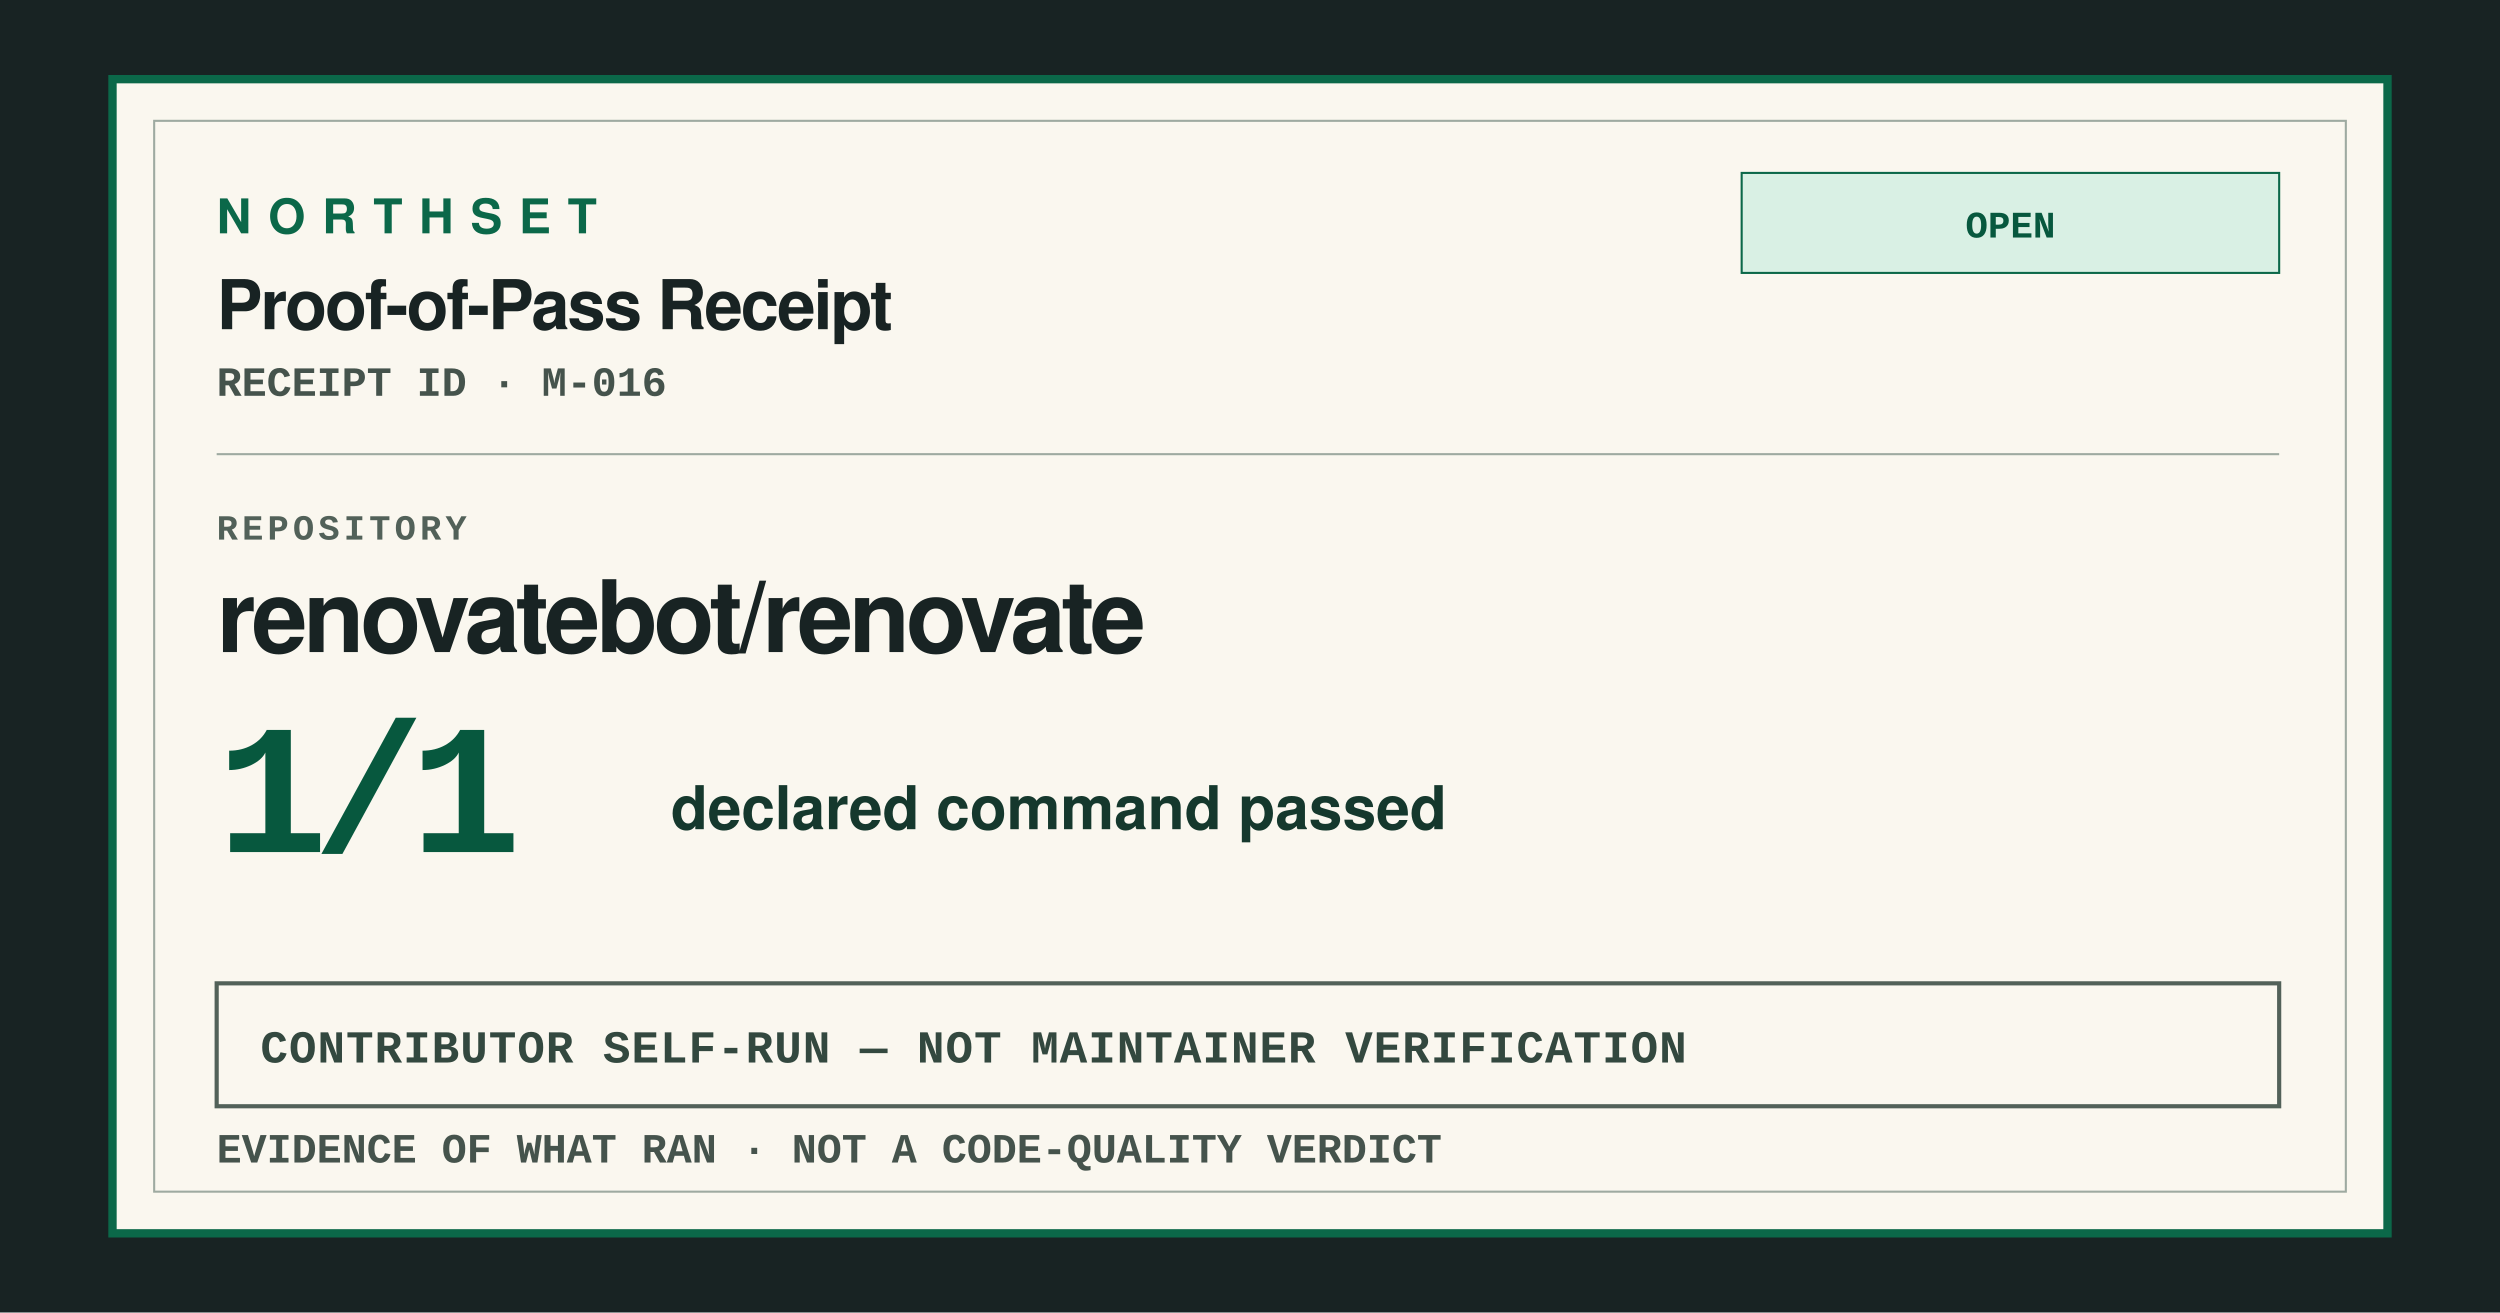
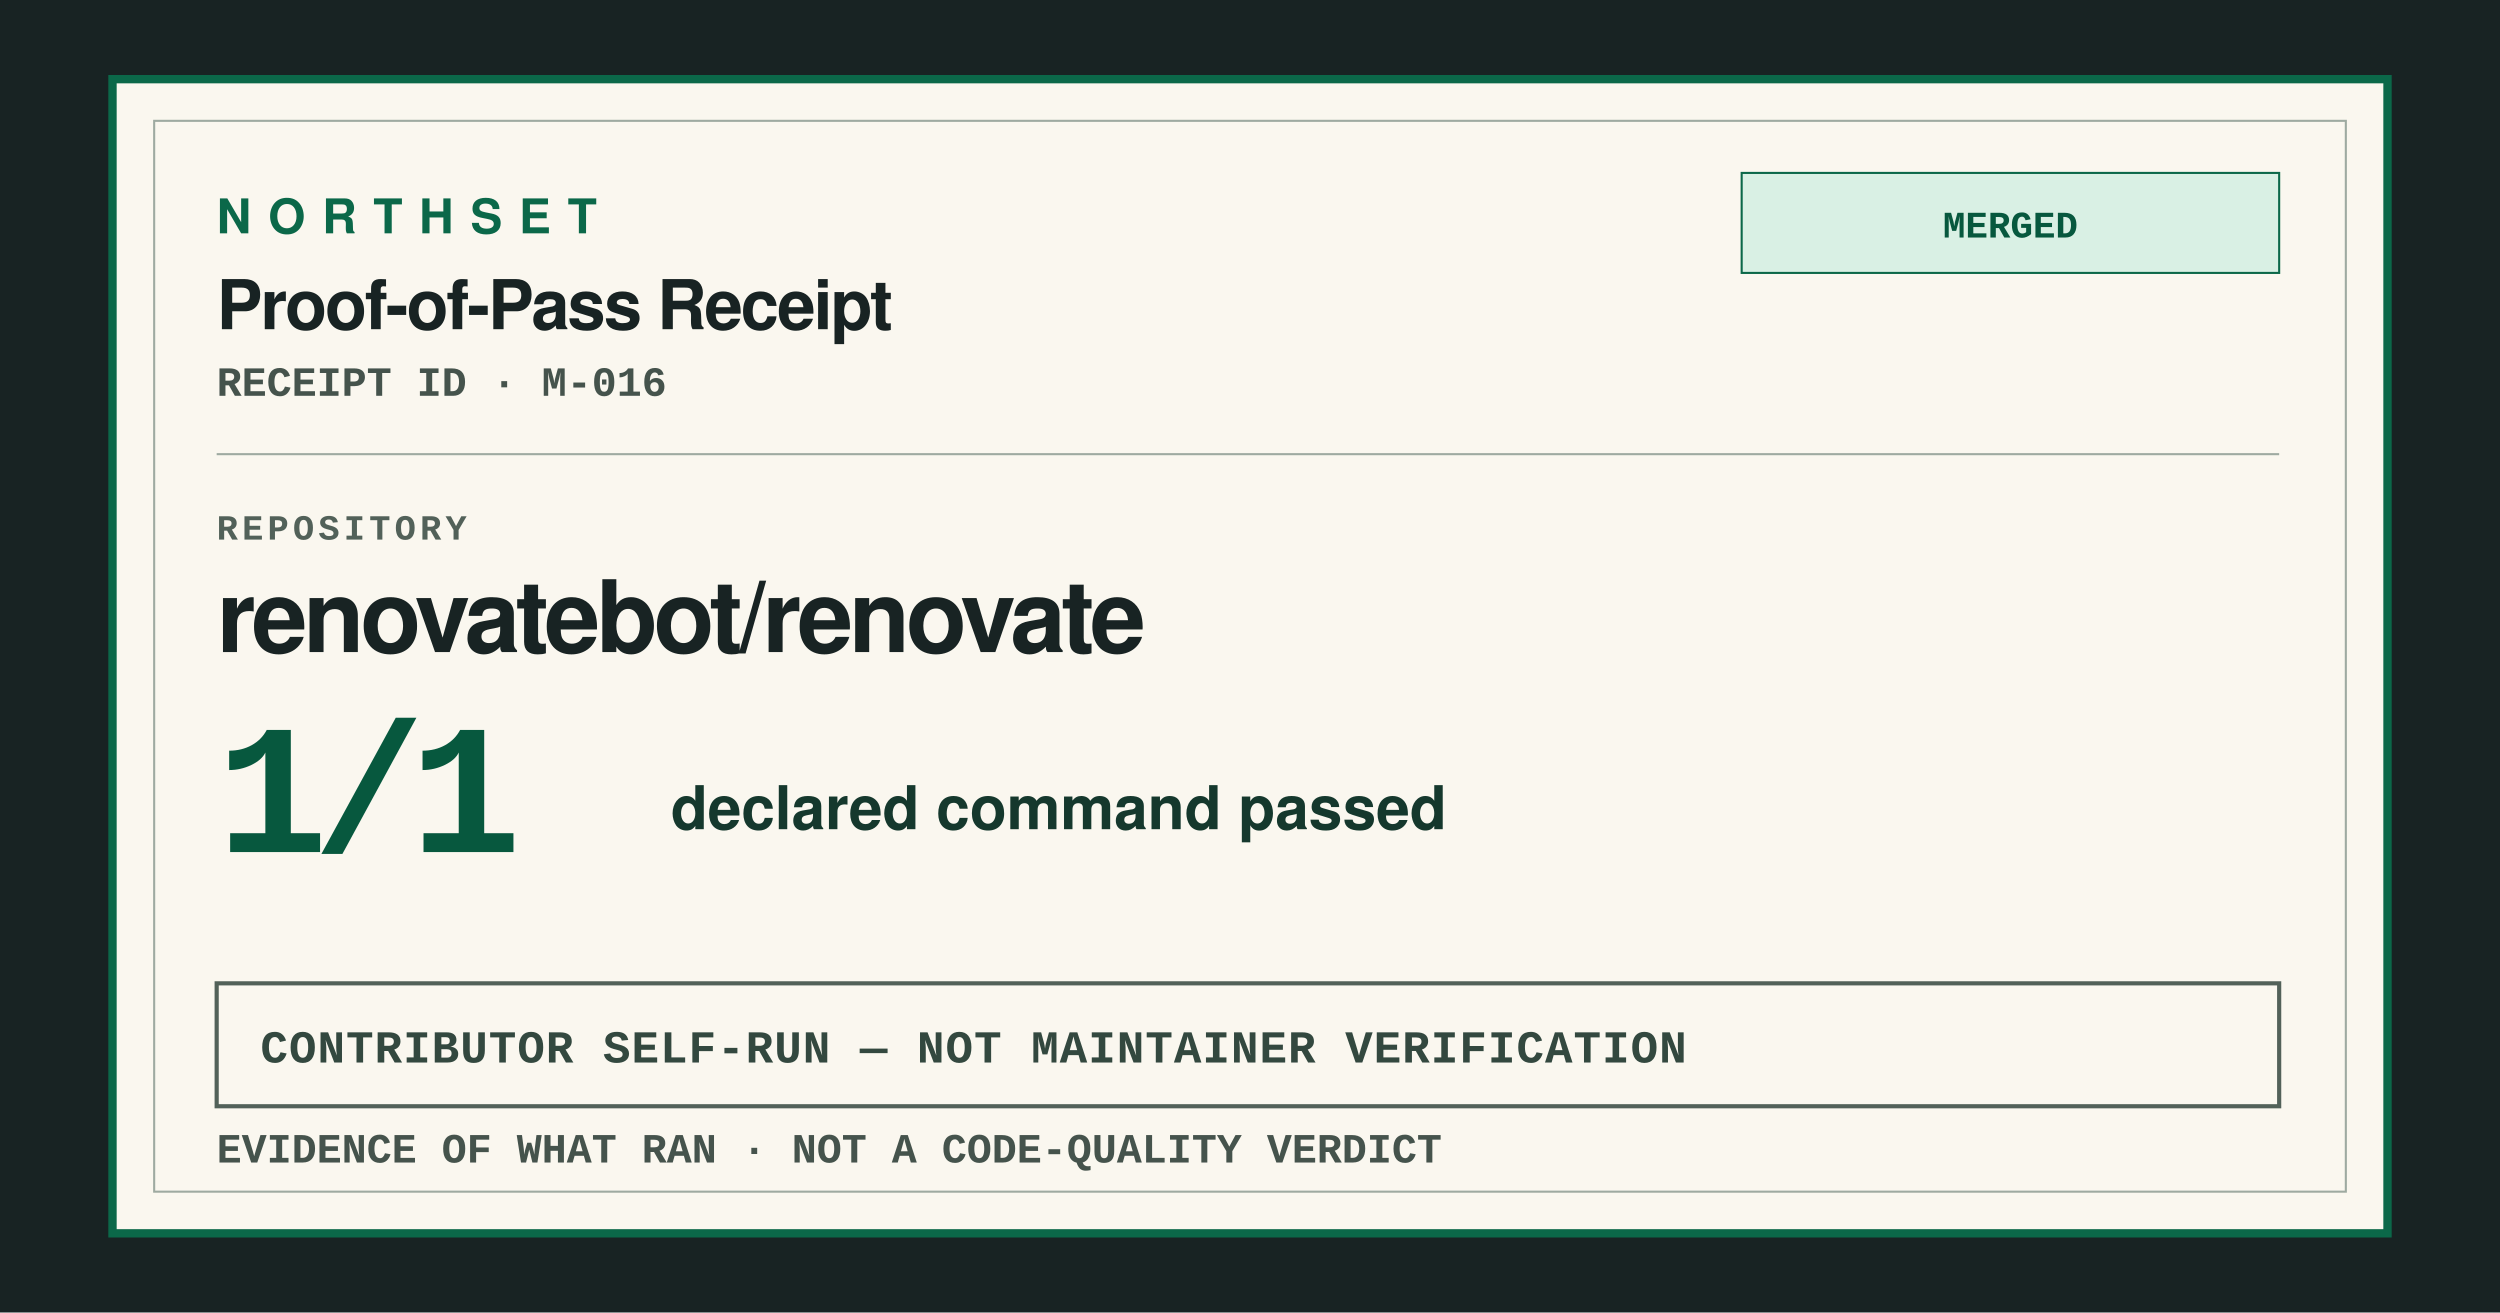
<svg xmlns="http://www.w3.org/2000/svg" width="1200" height="630" viewBox="0 0 1200 630" role="img" aria-labelledby="og-title og-description">
  <style>
    text { font-family:-apple-system,BlinkMacSystemFont,"Segoe UI",Helvetica,Arial,sans-serif; fill:#182323; }
    .mono { font-family:ui-monospace,SFMono-Regular,Menlo,Consolas,"Liberation Mono",monospace; }
    .brand { font-size:23px; font-weight:800; letter-spacing:8px; fill:#0b6849; }
    .receipt-label { font-size:33px; font-weight:760; letter-spacing:-1px; }
    .receipt-id { font-size:20px; font-weight:700; fill:#45534c; }
    .kicker { font-size:17px; font-weight:800; letter-spacing:2px; fill:#526159; }
    .repository { font-size:48px; font-weight:800; letter-spacing:-2px; }
    .score { font-size:89px; font-weight:850; letter-spacing:-7px; fill:#07583e; }
    .verdict { font-size:29px; font-weight:780; fill:#15382d; }
    .class-stamp { font-family:ui-monospace,SFMono-Regular,Menlo,Consolas,"Liberation Mono",monospace; font-weight:800; letter-spacing:.5px; fill:#33483f; }
    .chip { font-family:ui-monospace,SFMono-Regular,Menlo,Consolas,"Liberation Mono",monospace; font-size:18px; font-weight:850; fill:#07583e; }
  </style>
  <rect width="1200" height="630" fill="#182323" />
  <rect x="54" y="38" width="1092" height="554" fill="#faf7ef" stroke="#0b6849" stroke-width="4" />
  <rect x="74" y="58" width="1052" height="514" fill="none" stroke="#9eaaa1" />
  <text x="104" y="112" class="brand">NORTHSET</text>
  <text x="104" y="158" class="receipt-label">Proof-of-Pass Receipt</text>
  <text x="104" y="190" class="receipt-id mono">RECEIPT ID · M-016</text>
  <rect x="836" y="83" width="258" height="48" fill="#d9f0e4" stroke="#0b6849" />
-   <text x="965" y="114" text-anchor="middle" class="chip">OPEN</text>
+   <text x="965" y="114" text-anchor="middle" class="chip">MERGED</text>
  <line x1="104" y1="218" x2="1094" y2="218" stroke="#9eaaa1" />
  <text x="104" y="259" class="kicker mono">REPOSITORY</text>
  <text x="104" y="313" class="repository">renovatebot/renovate</text>
  <text x="104" y="409" class="score mono">1/1</text>
  <text x="322" y="398" class="verdict">declared command passed</text>
  <rect x="104" y="472" width="990" height="59" fill="none" stroke="#526159" stroke-width="2" />
  <text x="125" y="510" class="class-stamp" font-size="22px">CONTRIBUTOR SELF-RUN — NOT MAINTAINER VERIFICATION</text>
  <text x="104" y="558" class="receipt-id mono">EVIDENCE OF WHAT RAN · NOT A CODE-QUALITY VERDICT</text>
</svg>
